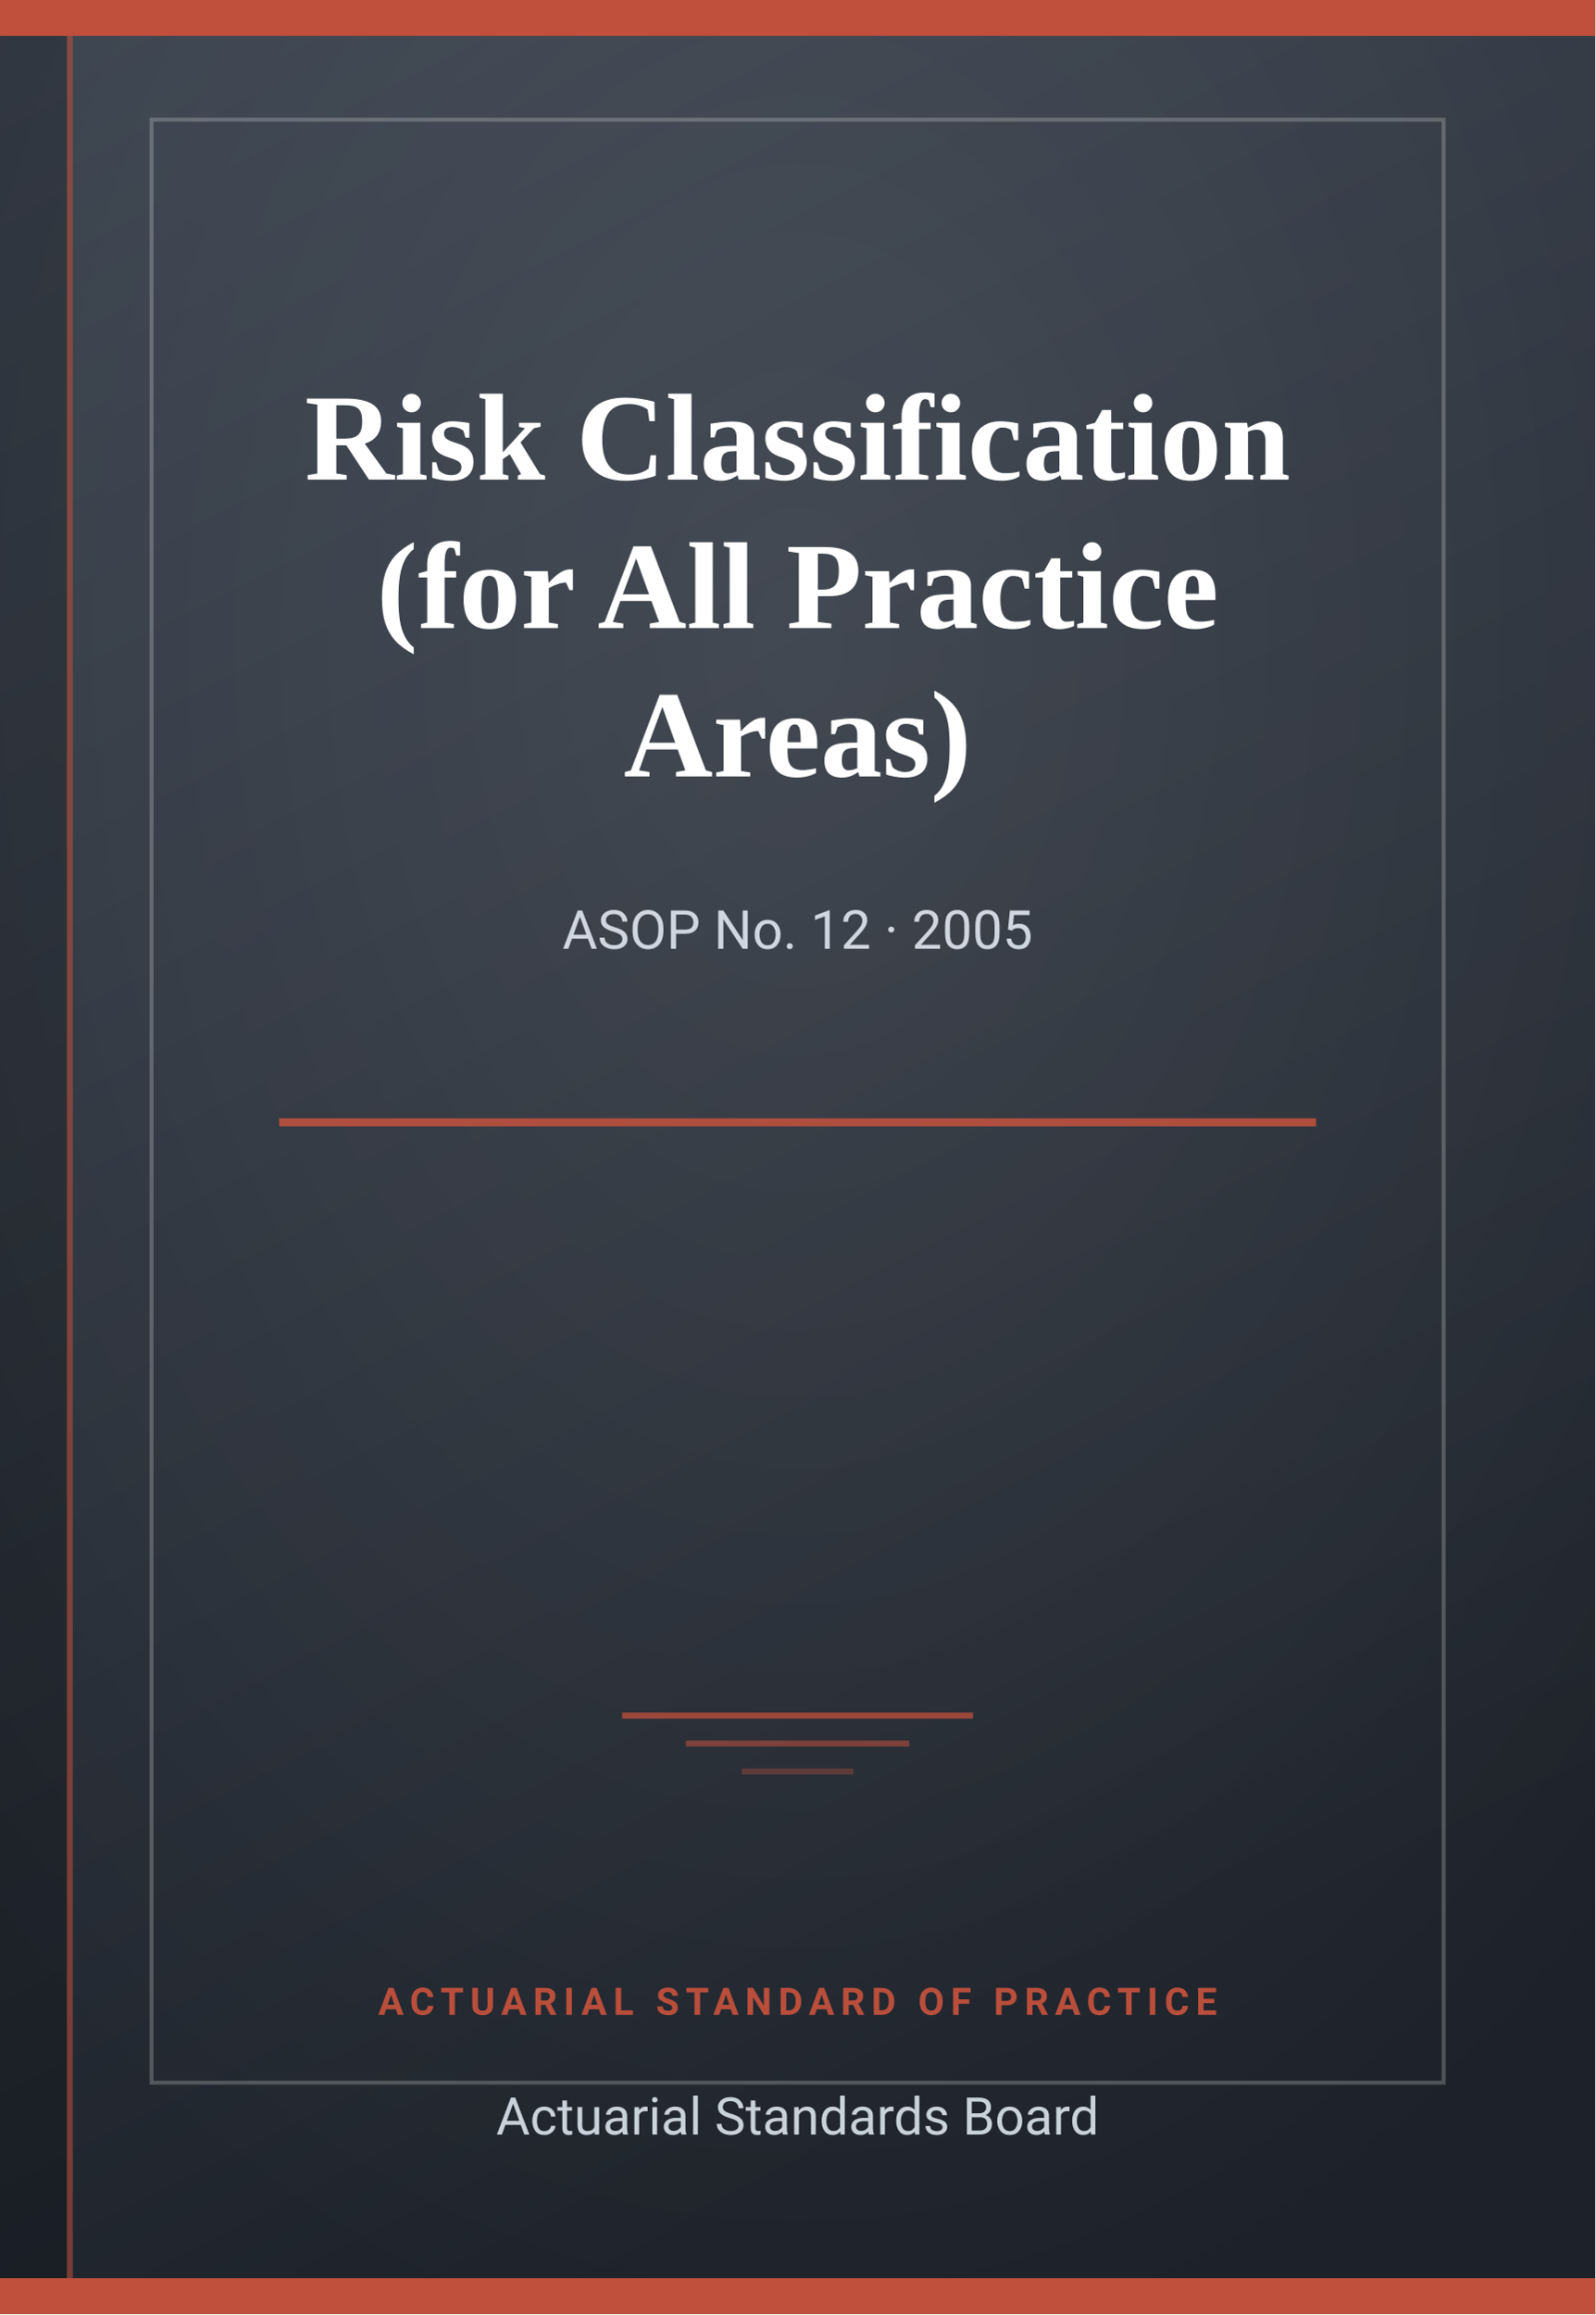
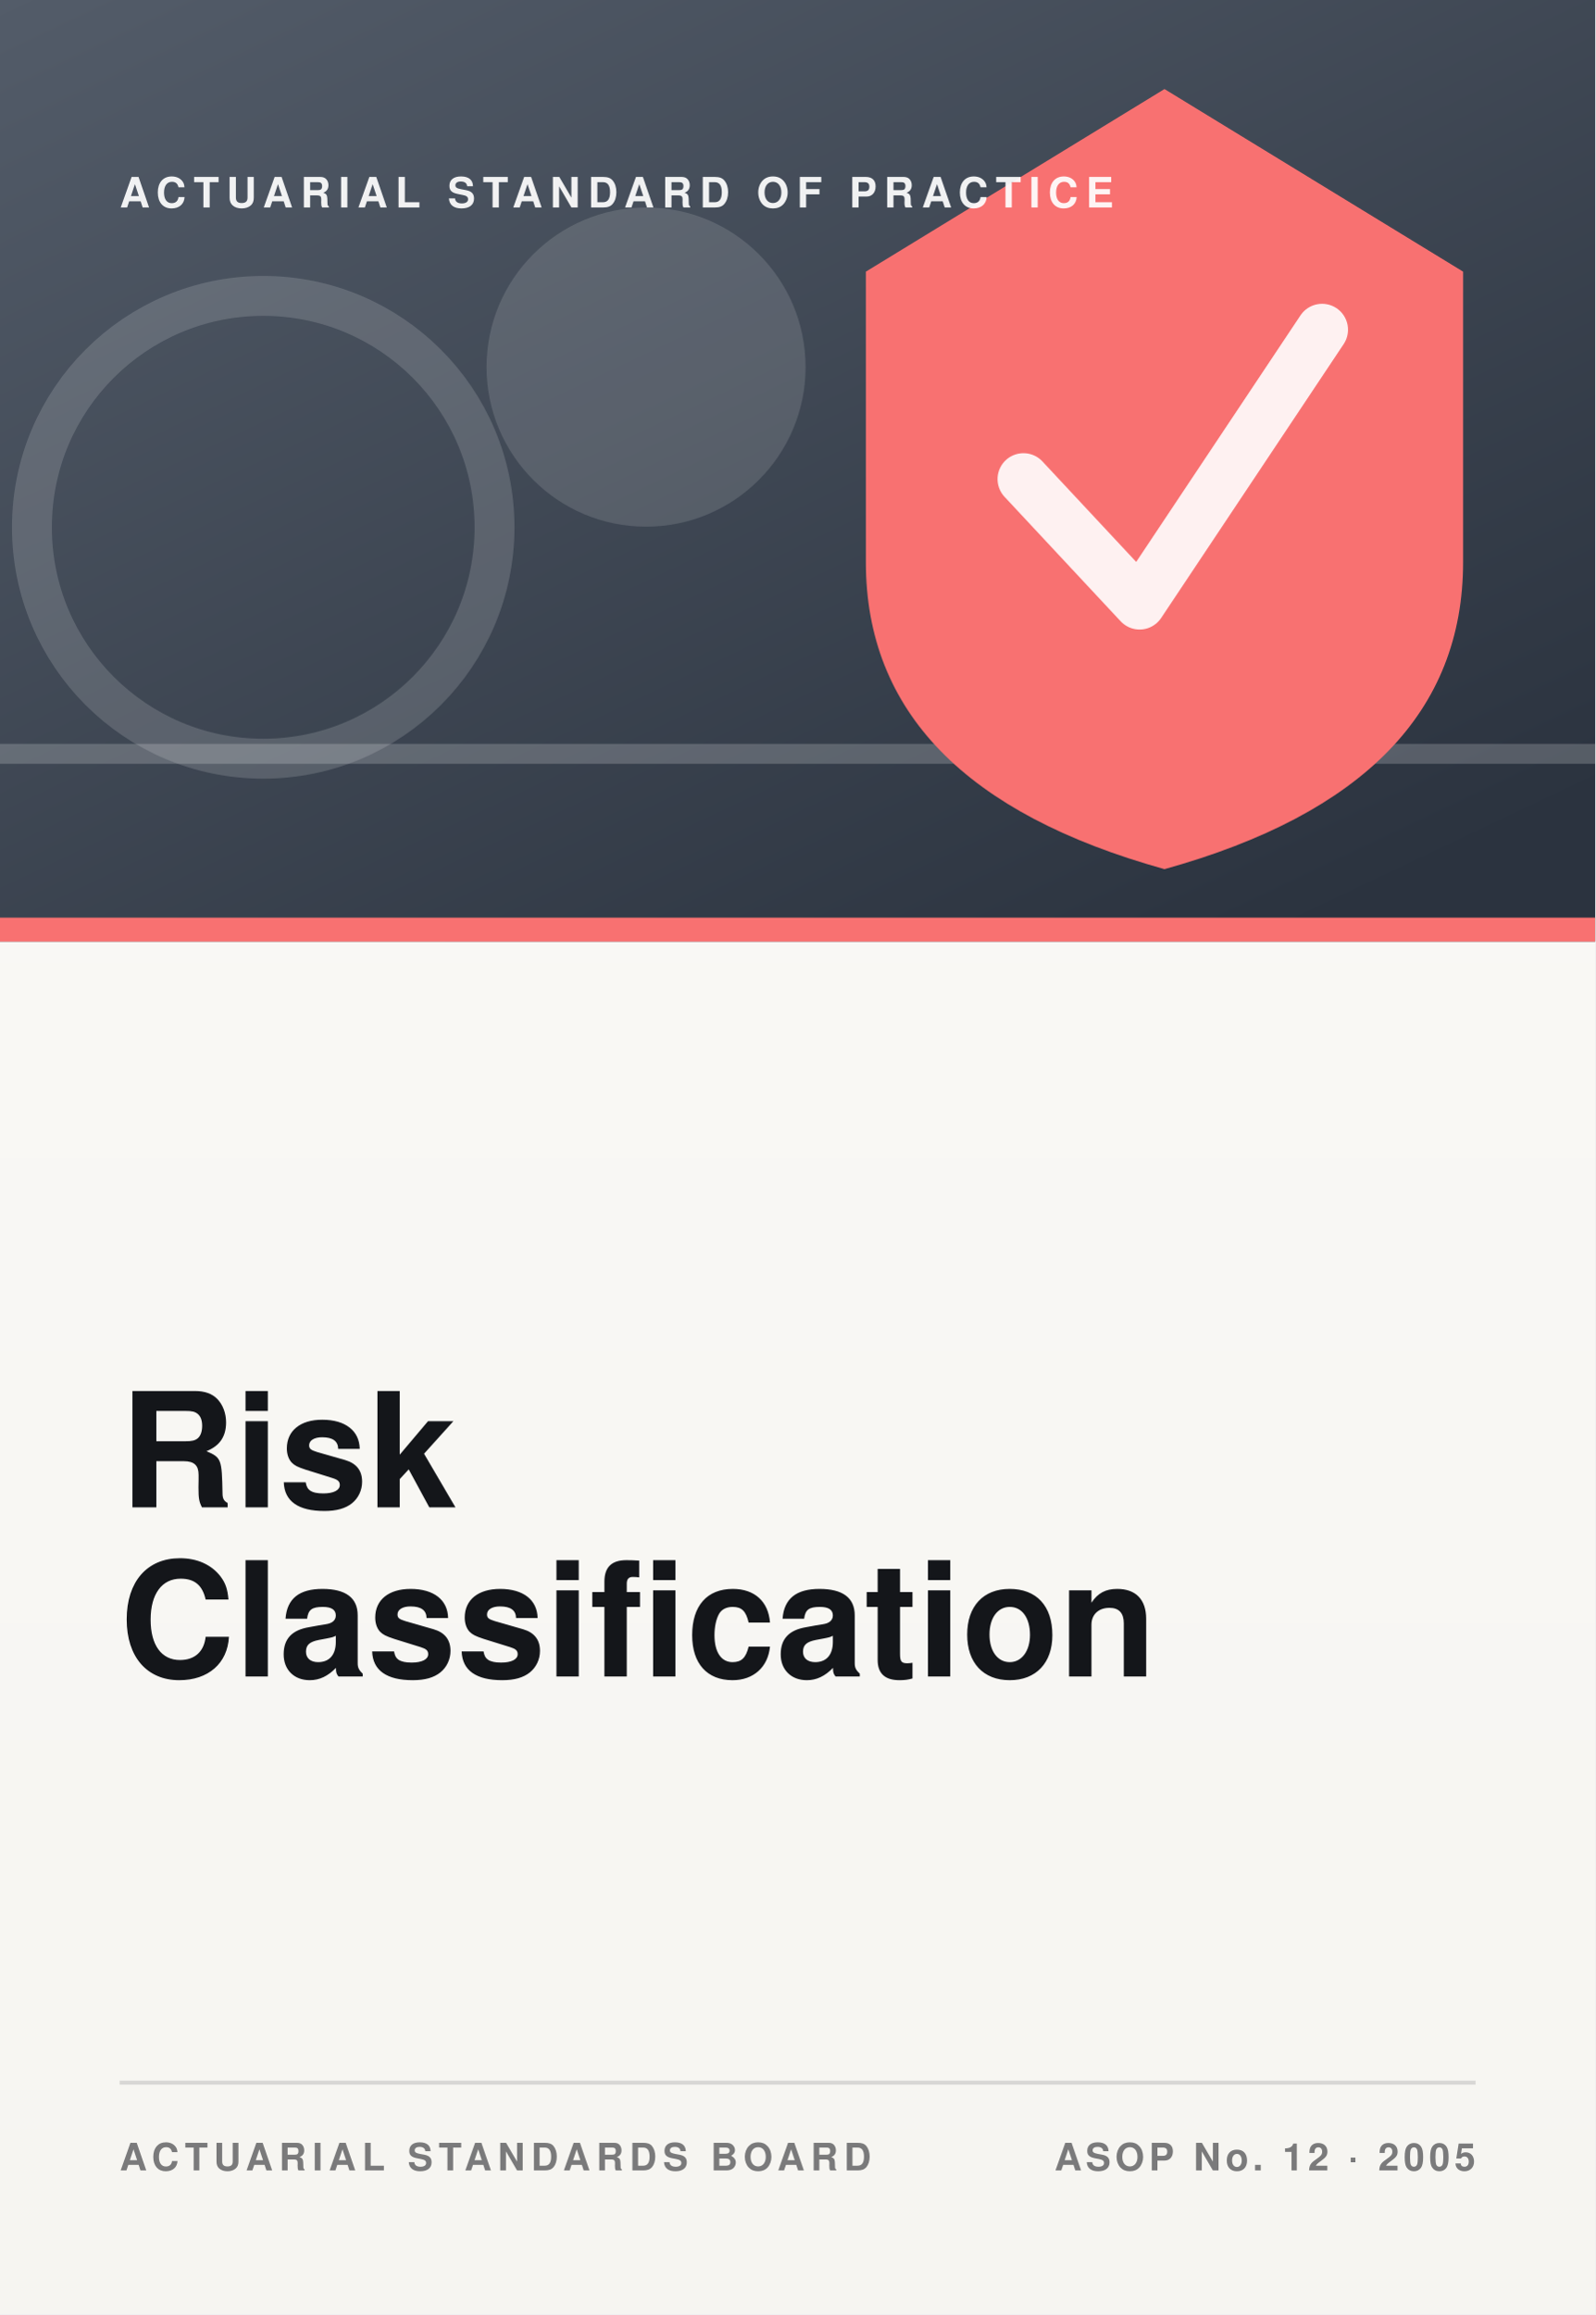
- <svg xmlns="http://www.w3.org/2000/svg" viewBox="0 0 400 580" width="400" height="580" role="img" aria-label="Cover of Risk Classification (for All Practice Areas) — Actuarial Standards Board — 2005">
+ <svg xmlns="http://www.w3.org/2000/svg" viewBox="0 0 400 580" width="400" height="580" role="img" aria-label="Cover of Risk Classification — Actuarial Standards Board — 2005">
  <defs>
-     <linearGradient id="field" x1="0" y1="0" x2="0.35" y2="1">
-       <stop offset="0" stop-color="#39414d" />
-       <stop offset="1" stop-color="#1d222a" />
+     <linearGradient id="band-b881d9d" x1="0" y1="0" x2="0.8" y2="1">
+       <stop offset="0" stop-color="#535c69" />
+       <stop offset="1" stop-color="#2b333f" />
    </linearGradient>
-     <radialGradient id="glow" cx="0.5" cy="0.28" r="0.75">
-       <stop offset="0" stop-color="#ffffff" stop-opacity="0.10" />
-       <stop offset="1" stop-color="#ffffff" stop-opacity="0" />
-     </radialGradient>
+     <linearGradient id="paper-b881d9d" x1="0" y1="0" x2="0" y2="1">
+       <stop offset="0" stop-color="#fbfaf7" />
+       <stop offset="1" stop-color="#f6f5f1" />
+     </linearGradient>
+     <clipPath id="crop-b881d9d">
+       <rect x="0" y="0" width="400" height="236" />
+     </clipPath>
  </defs>
-   <rect x="0" y="0" width="400" height="580" fill="url(#field)" />
-   <rect x="0" y="0" width="400" height="580" fill="url(#glow)" />
-   <rect x="0" y="0" width="17" height="580" fill="#000000" opacity="0.2" />
-   <line x1="17.5" y1="0" x2="17.5" y2="580" stroke="#c0503c" stroke-width="1.5" opacity="0.55" />
-   <rect x="0" y="0" width="400" height="9" fill="#c0503c" />
-   <rect x="0" y="571" width="400" height="9" fill="#c0503c" />
-   <rect x="38" y="30" width="324" height="492" fill="none" stroke="#ffffff" stroke-width="1" opacity="0.22" />
-   <text x="200" y="120.2" font-family="Georgia, 'Times New Roman', Times, serif" font-size="31" font-weight="bold" fill="#ffffff" text-anchor="middle">Risk Classification</text>
-   <text x="200" y="157.4" font-family="Georgia, 'Times New Roman', Times, serif" font-size="31" font-weight="bold" fill="#ffffff" text-anchor="middle">(for All Practice</text>
-   <text x="200" y="194.6" font-family="Georgia, 'Times New Roman', Times, serif" font-size="31" font-weight="bold" fill="#ffffff" text-anchor="middle">Areas)</text>
-   <text x="200" y="237.8" font-family="-apple-system, BlinkMacSystemFont, 'Segoe UI', Roboto, 'Helvetica Neue', Arial, sans-serif" font-size="13.5" font-weight="normal" fill="#dbe3ec" text-anchor="middle" opacity="0.92">ASOP No. 12 · 2005</text>
-   <line x1="70" y1="281.3" x2="330" y2="281.3" stroke="#c0503c" stroke-width="2" opacity="0.9" />
-   <line x1="156" y1="430" x2="244" y2="430" stroke="#c0503c" stroke-width="1.5" opacity="0.75" />
-   <line x1="172" y1="437" x2="228" y2="437" stroke="#c0503c" stroke-width="1.5" opacity="0.55" />
-   <line x1="186" y1="444" x2="214" y2="444" stroke="#c0503c" stroke-width="1.5" opacity="0.35" />
-   <text x="200" y="505" font-family="-apple-system, BlinkMacSystemFont, 'Segoe UI', Roboto, 'Helvetica Neue', Arial, sans-serif" font-size="9.5" font-weight="bold" fill="#c0503c" text-anchor="middle" letter-spacing="1.6" opacity="0.95">ACTUARIAL STANDARD OF PRACTICE</text>
-   <text x="200" y="535" font-family="-apple-system, BlinkMacSystemFont, 'Segoe UI', Roboto, 'Helvetica Neue', Arial, sans-serif" font-size="13" font-weight="normal" fill="#dbe3ec" text-anchor="middle" opacity="0.9">Actuarial Standards Board</text>
+   <rect x="0" y="0" width="400" height="580" fill="url(#paper-b881d9d)" />
+   <g clip-path="url(#crop-b881d9d)">
+     <rect x="0" y="0" width="400" height="236" fill="url(#band-b881d9d)" />
+     <circle cx="66" cy="132.16" r="58" fill="none" stroke="#ffffff" stroke-width="10" opacity="0.15" />
+     <rect x="0" y="186.44" width="400" height="5" fill="#ffffff" opacity="0.2" />
+     <path d="M 292 22.32 L 366.88 68.08 L 366.88 140.88 Q 366.88 197.04 292 217.84 Q 217.12 197.04 217.12 140.88 L 217.12 68.08 Z" fill="#f87171" />
+     <path d="M 256.64 120.08 L 285.76 151.28 L 331.52 82.64" fill="none" stroke="#ffffff" stroke-width="13" opacity="0.9" stroke-linecap="round" stroke-linejoin="round" />
+     <circle cx="162" cy="92" r="40" fill="#ffffff" opacity="0.13" />
+   </g>
+   <rect x="0" y="230" width="400" height="6" fill="#f87171" />
+   <text x="30" y="52" font-family="'Helvetica Neue', Helvetica, Arial, sans-serif" font-size="10.5" font-weight="700" fill="#ffffff" text-anchor="start" letter-spacing="1.9" opacity="0.92">ACTUARIAL STANDARD OF PRACTICE</text>
+   <text x="30" y="377.8" font-family="'Helvetica Neue', Helvetica, Arial, sans-serif" font-size="40" font-weight="700" fill="#14161a" text-anchor="start">Risk</text>
+   <text x="30" y="420.2" font-family="'Helvetica Neue', Helvetica, Arial, sans-serif" font-size="40" font-weight="700" fill="#14161a" text-anchor="start">Classification</text>
+   <line x1="30" y1="522" x2="370" y2="522" stroke="#14161a" stroke-width="1" opacity="0.14" />
+   <text x="30" y="544" font-family="'Helvetica Neue', Helvetica, Arial, sans-serif" font-size="9.5" font-weight="700" fill="#7a7a7b" text-anchor="start" letter-spacing="1.5">ACTUARIAL STANDARDS BOARD</text>
+   <text x="370" y="544" font-family="'Helvetica Neue', Helvetica, Arial, sans-serif" font-size="9.5" font-weight="600" fill="#7a7a7b" text-anchor="end" letter-spacing="1.1">ASOP No. 12 · 2005</text>
</svg>
